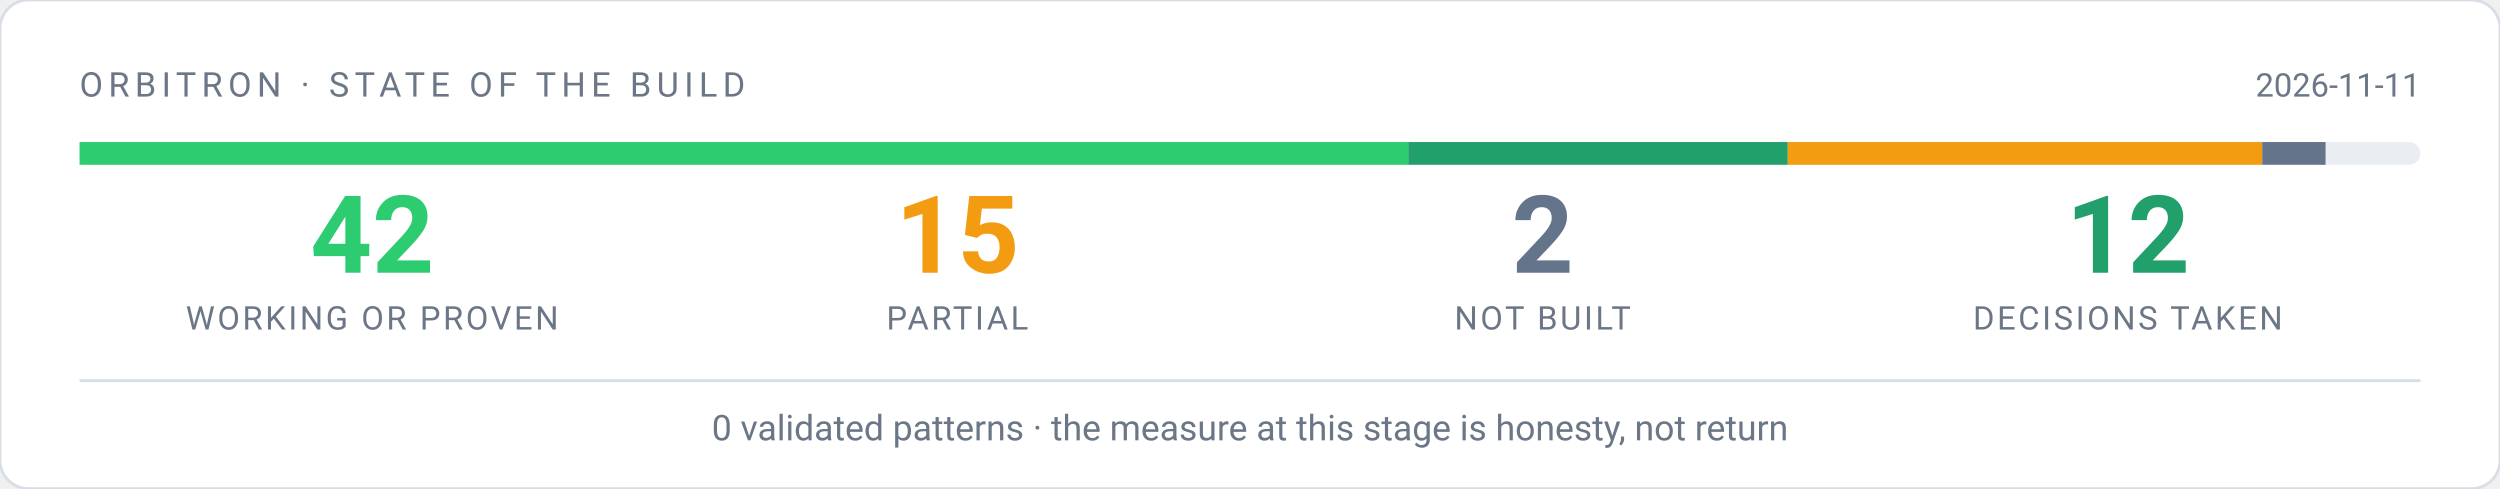
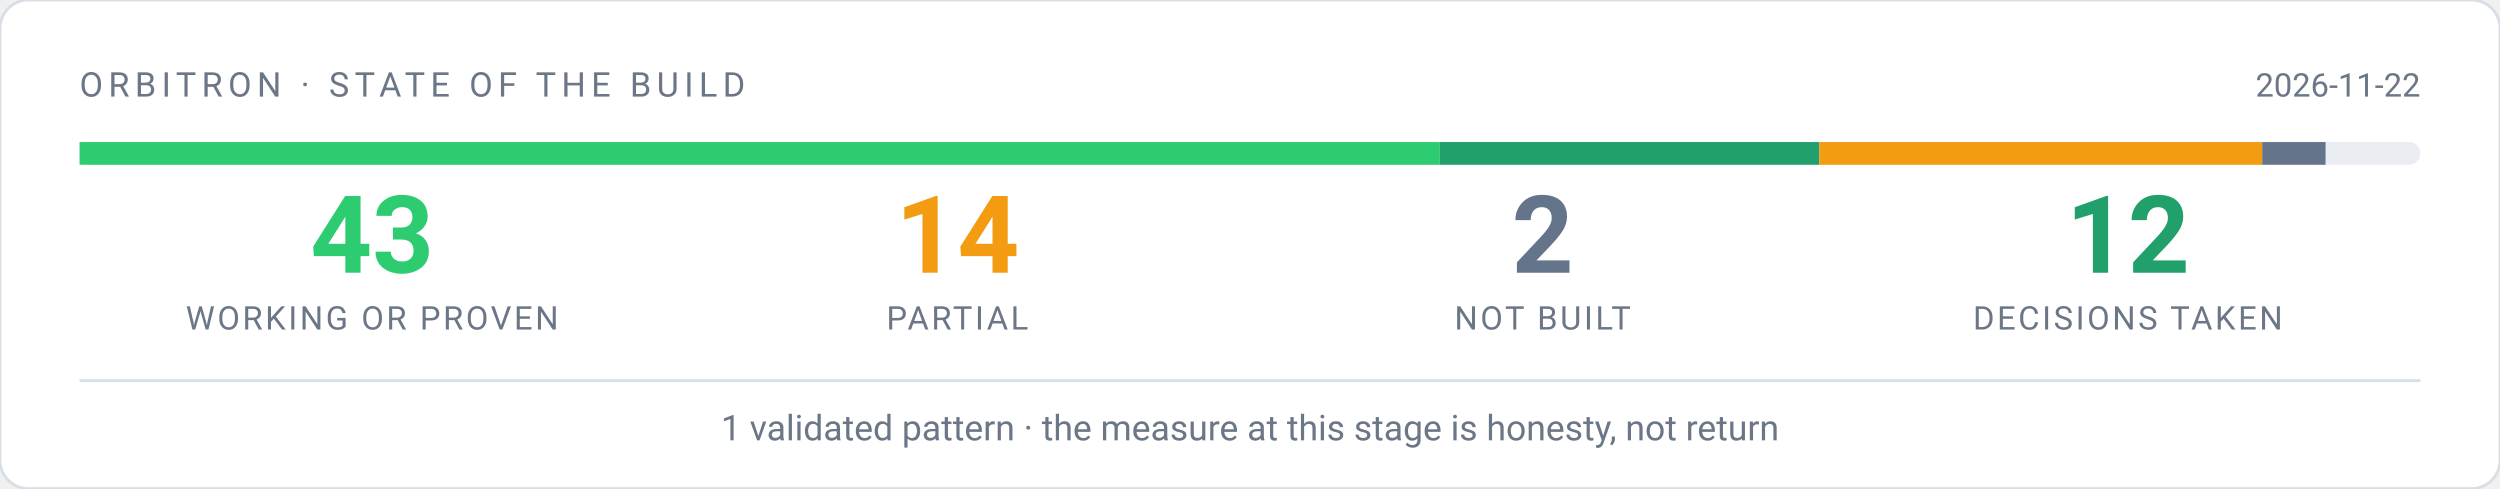
- <svg xmlns="http://www.w3.org/2000/svg" width="880" height="172" viewBox="0 0 880 172" role="img" aria-label="ORBITRON state: 42 working, 15 partial, 2 not built, 12 decisions, 0 validated patterns">
+ <svg xmlns="http://www.w3.org/2000/svg" width="880" height="172" viewBox="0 0 880 172" role="img" aria-label="ORBITRON state: 43 working, 14 partial, 2 not built, 12 decisions, 1 validated pattern">
  <style>text{font-family:-apple-system,BlinkMacSystemFont,'Segoe UI',Roboto,Helvetica,Arial,sans-serif}</style>
  <rect width="880" height="172" rx="10" fill="#ffffff" stroke="#d8dee6" />
  <text x="28" y="34" font-size="12" letter-spacing="0.16em" fill="#6b7686">ORBITRON · STATE OF THE BUILD</text>
-   <text x="852" y="34" text-anchor="end" font-size="11.5" fill="#6b7686">2026-11-11</text>
+   <text x="852" y="34" text-anchor="end" font-size="11.5" fill="#6b7686">2026-11-22</text>
  <rect x="28" y="50" width="824" height="8" rx="4" fill="#eaeef3" />
-   <rect x="28.0" y="50" width="467.7" height="8" fill="#2ecc71" />
-   <rect x="495.7" y="50" width="133.6" height="8" fill="#22a06b" />
-   <rect x="629.3" y="50" width="167.0" height="8" fill="#f39c12" />
+   <rect x="28.0" y="50" width="478.8" height="8" fill="#2ecc71" />
+   <rect x="506.8" y="50" width="133.6" height="8" fill="#22a06b" />
+   <rect x="640.4" y="50" width="155.9" height="8" fill="#f39c12" />
  <rect x="796.3" y="50" width="22.3" height="8" fill="#64748b" />
  <rect x="28" y="50" width="824" height="8" rx="4" fill="none" stroke="#eaeef3" stroke-width="0" />
-   <text x="131" y="96" text-anchor="middle" font-size="38" font-weight="600" fill="#2ecc71">42</text>
+   <text x="131" y="96" text-anchor="middle" font-size="38" font-weight="600" fill="#2ecc71">43</text>
  <text x="131" y="116" text-anchor="middle" font-size="11.5" letter-spacing="0.08em" fill="#6b7686">WORKING OR PROVEN</text>
-   <text x="337" y="96" text-anchor="middle" font-size="38" font-weight="600" fill="#f39c12">15</text>
+   <text x="337" y="96" text-anchor="middle" font-size="38" font-weight="600" fill="#f39c12">14</text>
  <text x="337" y="116" text-anchor="middle" font-size="11.5" letter-spacing="0.08em" fill="#6b7686">PARTIAL</text>
  <text x="543" y="96" text-anchor="middle" font-size="38" font-weight="600" fill="#64748b">2</text>
  <text x="543" y="116" text-anchor="middle" font-size="11.5" letter-spacing="0.08em" fill="#6b7686">NOT BUILT</text>
  <text x="749" y="96" text-anchor="middle" font-size="38" font-weight="600" fill="#22a06b">12</text>
  <text x="749" y="116" text-anchor="middle" font-size="11.5" letter-spacing="0.08em" fill="#6b7686">DECISIONS TAKEN</text>
  <line x1="28" y1="134" x2="852" y2="134" stroke="#d8dee6" />
-   <text x="440" y="155" text-anchor="middle" font-size="12.5" fill="#6b7686">0 validated patterns · the measure at this stage is honesty, not return</text>
+   <text x="440" y="155" text-anchor="middle" font-size="12.5" fill="#6b7686">1 validated pattern · the measure at this stage is honesty, not return</text>
</svg>
